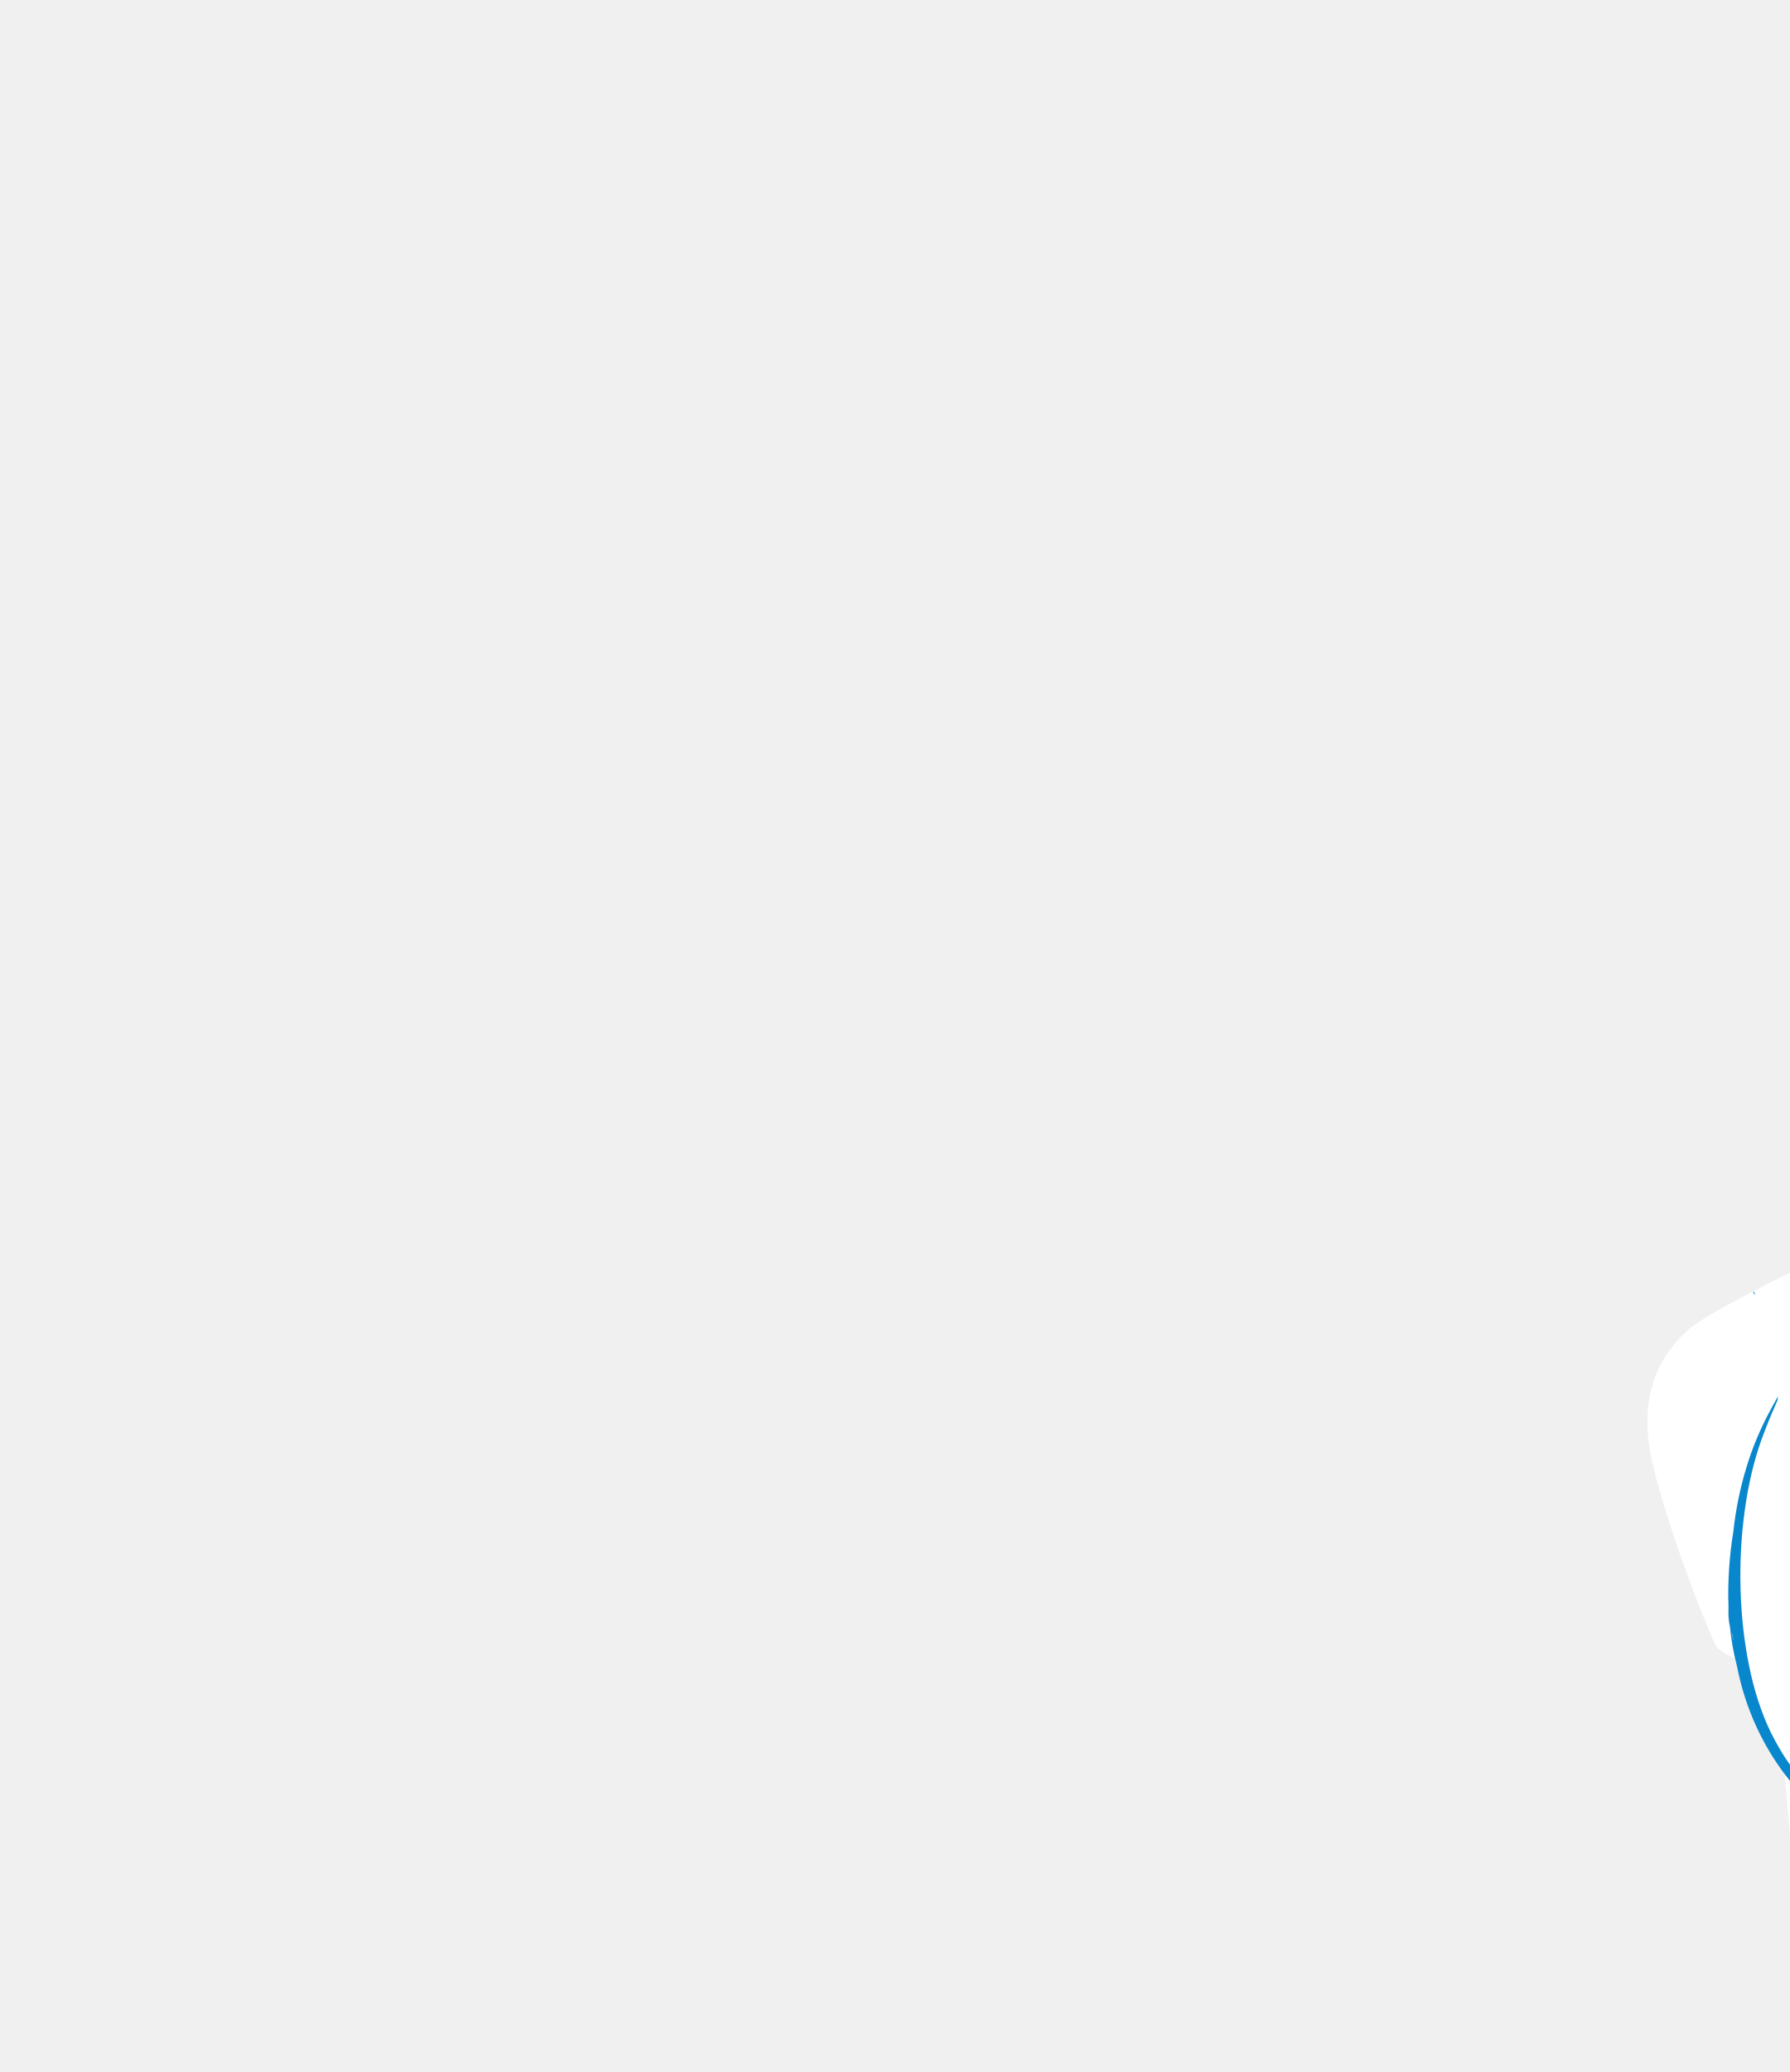
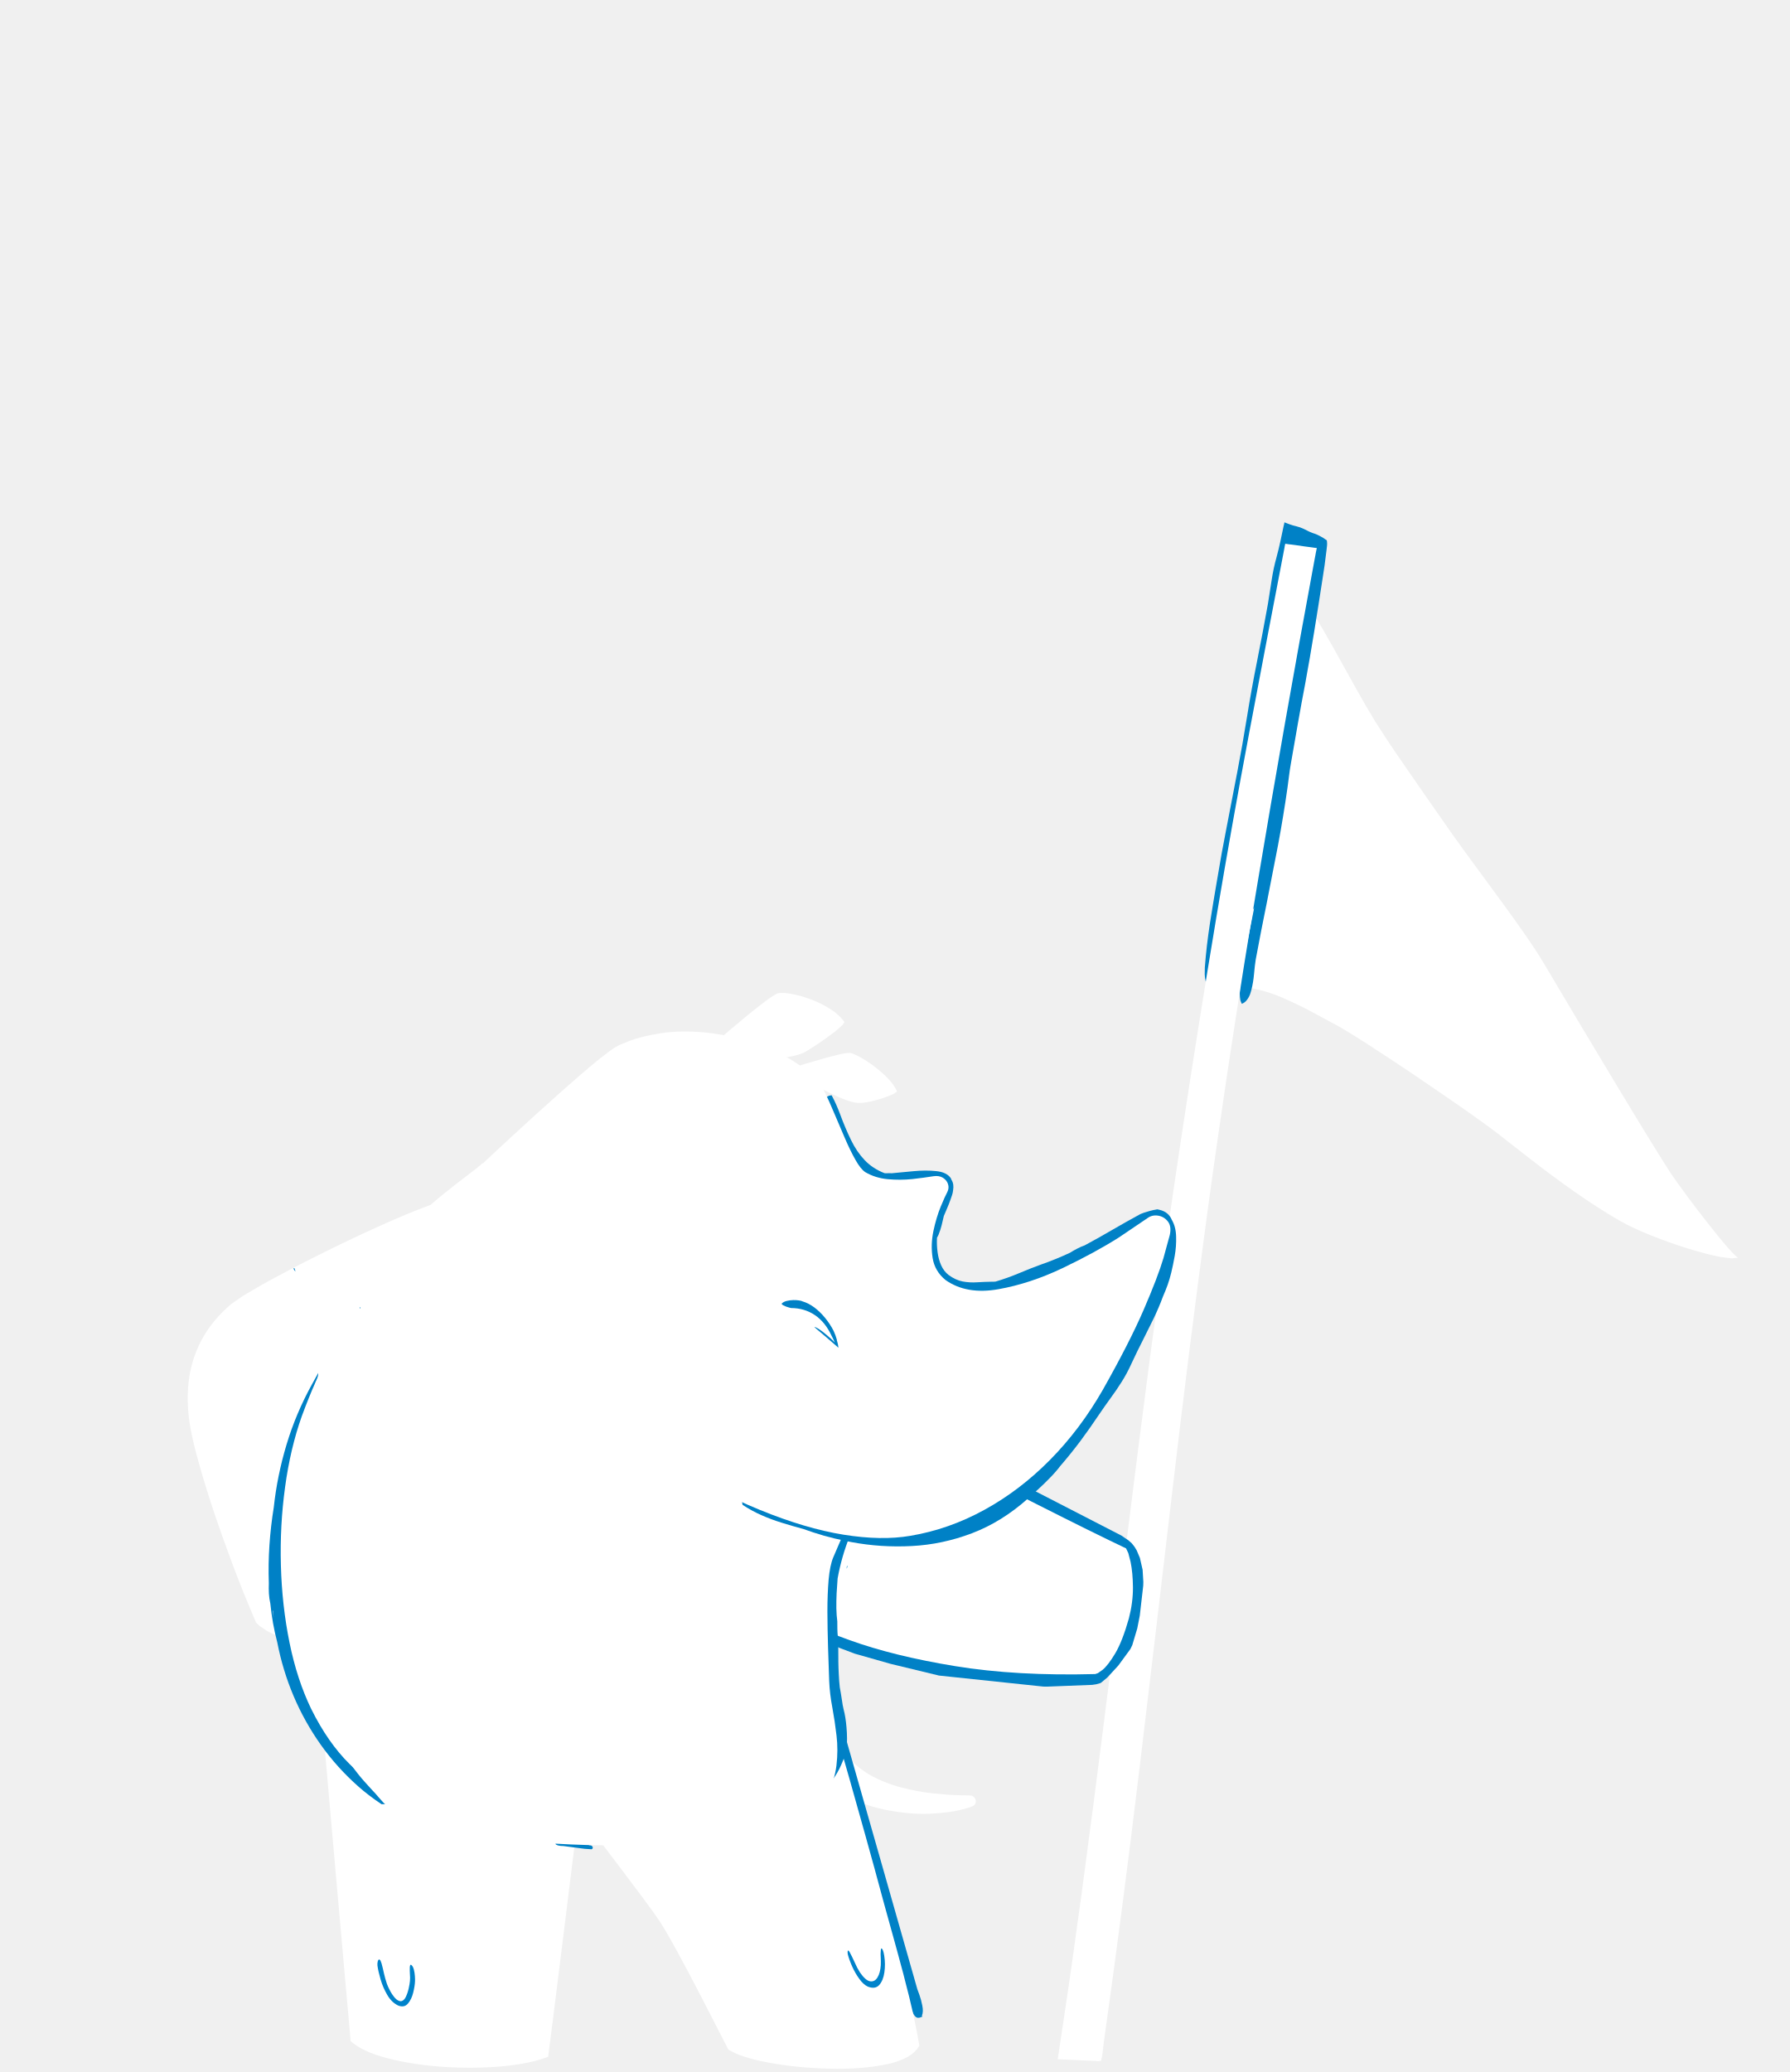
- <svg xmlns="http://www.w3.org/2000/svg" xmlns:xlink="http://www.w3.org/1999/xlink" preserveAspectRatio="none" width="760" height="880" viewBox="0 0 760 880">
+ <svg xmlns="http://www.w3.org/2000/svg" xmlns:xlink="http://www.w3.org/1999/xlink" preserveAspectRatio="none" width="760" height="880" viewBox="620 10 760 880">
  <defs>
    <path fill="#FFF" d="M1325.05 341q-8.9-5.55-17.9-10.55-8.95-5-15.6-7.95-12.35-5.35-24.6-9.7-12.3-4.35-23.15-7.75-10.85-3.4-18.95-5.9-5.95-1.85-18.25-6.25-12.3-4.45-26.55-9.75-14.25-5.35-26-9.95-11.7-4.6-16.5-6.85-5.15-2.4-12.25-5.65-7.05-3.25-14.5-7.2t-13.7-8.4q-6.3-4.45-9.8-9.2l-33.5 132.8q2.45.8 8.55.3 6.1-.5 14.05-1.6 7.9-1.15 15.75-2.25 7.9-1.1 13.85-1.6 6-.4 14.35-.6 8.35-.15 17.9-.2 9.55-.1 19.2-.1 6.55.05 14.75.25 8.15.2 16.65.4 8.5.2 16 .15 7.45-.05 12.5-.55 10.3-1.1 23.6-2.4 13.3-1.3 26.6-2.55 13.3-1.25 23.65-2.1 10.35-.85 14.7-1 4.2-.1 10.45.1 6.3.15 12.95.6 6.65.4 11.8.95 5.2.6 7.15 1.3l-2.75-2.7-5.15-3.95q-6.4-4.6-15.3-10.15z" id="a" />
-     <path fill="#0987CD" d="M1093.15 183.4q-.7-.35-1.45-.6-.75-.2-1.45-.5-.85-.3-1.6-.7-.8-.4-1.6-.75-1.3-.6-2.8-.95-1.45-.3-2.9-.8l-.8-.3q-.7-.25-1.25-.45-.05.4-.15.85l-.15.6q-.65 3.15-1.25 6.35-.65 3.2-1.45 6.35-1.2 4.55-1.85 9.35-.65 4.8-1.35 9.5-1.9 11.6-4.05 23.2-2.15 11.55-3.85 23.2-1.6 10.95-3.55 21.9l-3.9 21.9q-2 10.9-3.65 21.9-1.4 8.8-2.65 17.65-1.25 8.9-1.8 17.8-.05 1.4 0 2.85.05 1.45.45 2.85l.3.75q.3.65.45 1.2.35.55.9 1 .6.45 1.15.35 1.05-.2 1.55-1.05.45-.8.65-1.85t.35-1.95q3.3-15.7 6.1-31.55 2.8-15.8 5.8-31.6 1.75-8.85 4.4-17.45 2.7-8.6 5.7-17.1.15-.35.3-.75l.55-1.55q.2-.65.4-1.2-.1.45-.2.95l-.05.45-.05.2q-.75 4-1.25 8t-1.25 7.95q-1.35 6.85-2.9 13.9-1.55 7.05-2.6 14.1-1.1 7.1-.95 14.1.05 1.75 0 3.15-.1 1.4-.45 3.2-.3 1.4-.6 2.9-.3 1.45-.3 2.95l.1 1.1.25.5.35-.1.45-.75q-.05.45-.15.95l-.05.4-.05.2q-1.2 6.6-2.4 13-1.2 6.45-2 13.1-.3 2.4-.55 4.85-.3 2.45.15 4.85l.05.25.15.4q.2.55.4.95.4-.15.8-.4l.45-.3q1.85-1.7 2.55-4.9.75-3.15 1-6.55.25-3.45.6-5.85 2-11.7 4.2-23.3 2.15-11.65 4.2-23.3 2-11.65 3.5-23.4.3-2.4.55-4.75.25-2.35.65-4.75 1.3-8.15 2.6-16.25t2.75-16.25q1.75-10.4 3.3-20.85 1.55-10.45 3-20.9.45-3.1.85-6.2.4-3.1.7-6.2.05-.75.15-1.55.1-.85 0-1.6l-.05-.45-.05-.2q0-.1-.1-.15l-.5-.3q-.25-.2-.8-.55l-1.1-.6-.9-.45z" id="b" />
+     <path fill="#0081c6" d="M1093.15 183.4q-.7-.35-1.45-.6-.75-.2-1.45-.5-.85-.3-1.6-.7-.8-.4-1.6-.75-1.3-.6-2.8-.95-1.45-.3-2.9-.8l-.8-.3q-.7-.25-1.25-.45-.05.4-.15.85l-.15.6q-.65 3.15-1.25 6.35-.65 3.2-1.45 6.35-1.2 4.55-1.85 9.35-.65 4.8-1.35 9.5-1.9 11.6-4.05 23.2-2.15 11.55-3.85 23.2-1.6 10.95-3.55 21.9l-3.9 21.9q-2 10.9-3.65 21.9-1.4 8.8-2.65 17.65-1.25 8.9-1.8 17.8-.05 1.4 0 2.85.05 1.45.45 2.85l.3.75q.3.65.45 1.2.35.55.9 1 .6.45 1.15.35 1.05-.2 1.55-1.05.45-.8.65-1.85t.35-1.95q3.3-15.7 6.1-31.55 2.8-15.8 5.8-31.6 1.75-8.85 4.4-17.45 2.7-8.6 5.7-17.1.15-.35.3-.75l.55-1.55q.2-.65.4-1.2-.1.45-.2.95l-.05.45-.05.2q-.75 4-1.25 8t-1.25 7.95q-1.35 6.85-2.9 13.9-1.55 7.05-2.6 14.1-1.1 7.1-.95 14.1.05 1.75 0 3.15-.1 1.4-.45 3.2-.3 1.4-.6 2.9-.3 1.45-.3 2.95l.1 1.1.25.5.35-.1.45-.75q-.05.45-.15.95l-.05.4-.05.2q-1.2 6.6-2.4 13-1.2 6.45-2 13.1-.3 2.4-.55 4.85-.3 2.45.15 4.85l.05.25.15.4q.2.55.4.95.4-.15.8-.4l.45-.3q1.85-1.7 2.55-4.9.75-3.15 1-6.55.25-3.45.6-5.85 2-11.7 4.2-23.3 2.15-11.65 4.2-23.3 2-11.65 3.5-23.4.3-2.4.55-4.75.25-2.35.65-4.75 1.3-8.15 2.6-16.25t2.75-16.25q1.75-10.4 3.3-20.85 1.55-10.45 3-20.9.45-3.1.85-6.2.4-3.1.7-6.2.05-.75.15-1.55.1-.85 0-1.6l-.05-.45-.05-.2q0-.1-.1-.15l-.5-.3q-.25-.2-.8-.55l-1.1-.6-.9-.45z" id="b" />
    <path fill="#FFF" d="M1082.3 187.3l-1.05-.1q-.8-.1-1.5-.2-.1.45-.2 1l-.1.7q-6.65 37.35-13.15 74.75-6.5 37.35-12.25 74.9-6.8 44.6-12.9 89.25-6.1 44.65-11.45 89.5-4.25 36.45-8.25 72.9t-8.05 72.85q-4.05 36.45-8.45 72.9-1.55 12.85-3.2 25.75-1.65 12.9-3.4 25.75l-.1.8q-.1.4-.15.8l-.15 1.3q-.15 1-.25 1.9-.05.4-.15.95l-.05.4v.2q-.15.8-.25 1.6l-.2 1.6q-.05.4-.1.85l-.3 2.05q-.1.95-.25 1.8h1l.45.05h.25l6.7.2 6.65.2q.4 0 .85.05.45.05.85 0l.5-.1.2.1q.1.1.05 0l.2-.85q.35-1.35.5-3.25.15-1.9.35-3.4 7.05-55.85 12.95-111.85 5.9-56 11.65-112.05 5.75-56 12.45-111.9 8.15-66.65 18.3-133 10.1-66.3 21.4-132.45.1-.45.15-.85.1-.45.15-.85l.2-1.2q.2-.95.35-1.8-.5-.05-1.05-.1l-.7-.1-3.4-.4q-1.7-.2-3.4-.45-.4-.05-.85-.1-.45-.05-.85-.1z" id="c" />
    <path fill="#FFF" d="M882.55 535.5q-2.2-9.85-7.95-16.4-5.7-6.5-16.4-5.75-13.95 1.45-34.05 5.2-20.15 3.7-40.95 8.4-20.75 4.7-36.7 9l-13.4 3.95-8.15 3.1q-13.7 6.85-22.25 16.85-8.55 10-12.45 22.7-3.9 12.7-3.65 27.8.1 8.05 1.55 21.1 1.4 13 4 29.35 2.65 16.35 6.25 34.45 3.65 18.1 8.25 36.35l1.45 2.1 3.85 3.8q5.1 4.7 15.1 9.15 10 4.4 25 4.9 14.1 0 23.75-3.05 9.65-3.1 15-6.8l4.3-3.3 2.25-2.35q1.45-15.75 4.8-32.75 3.35-16.95 7.65-32.35 4.3-15.4 8.55-26.4 4.3-11 7.6-14.8 3.2-3.45 8.95-7.25 5.75-3.8 13.25-7.8 7.55-4.05 16.05-8.25 8.8-4.55 14.05-12 5.3-7.45 6.85-14.75 1.6-7.35-.7-11.6.55-4.5.45-13.65-.15-9.15-2.3-18.95z" id="d" />
-     <path fill="#0987CD" d="M1137.8 562.05l-.85-2.65-.05-.05-.05-.15-.05-.05-1.5-2.15-1.95-1.85-4.3-2.9-8.95-4.6h-.1l-5.4-1.85-2.75-.6-5.65-.65H1095l-22 2.85-10.85 2.35-34.4 10.4-10.25 4.3-.05.05h-.05l-2.2 1.2-8.25 5.9-7.15 7.1-.95 1.15-.25-.75-.35-.45-1-.25-.95.5-.3.45-.05.65.3 3.1-2.3 3.55-.2.6.05.55.7.85 1 .2.5-.25.4-.5.3-.5 2.4 16.6 2.5 7.5 7.65 41.85 20.2 90 1.85 5.2 1.25 2.45.1.1.05.1 1.55 2.05 1.85 1.9 4.1 3.15 6.85 3.55 7.3 2.35 2.45.55h.05l18.75 2.55 8.15.45 11-.45 2.7-.55.05-.05h.1l11.85-4.8 9.05-4.9 4.2-3.05.15-.2.2-.15 1.35-2.3 1.05-2.5 8.15-27.3v-.05l.65-2.55 9.8-66.15.5-31.75-.55-23.7-1.15-10.55-4.6-17.4-.45-7.5z" id="e" />
+     <path fill="#0081c6" d="M1137.8 562.05l-.85-2.65-.05-.05-.05-.15-.05-.05-1.5-2.15-1.95-1.85-4.3-2.9-8.95-4.6h-.1l-5.4-1.85-2.75-.6-5.65-.65H1095l-22 2.85-10.85 2.35-34.4 10.4-10.25 4.3-.05.05h-.05l-2.2 1.2-8.25 5.9-7.15 7.1-.95 1.15-.25-.75-.35-.45-1-.25-.95.5-.3.45-.05.65.3 3.1-2.3 3.55-.2.6.05.55.7.85 1 .2.5-.25.4-.5.3-.5 2.4 16.6 2.5 7.5 7.65 41.85 20.2 90 1.85 5.2 1.25 2.45.1.1.05.1 1.55 2.05 1.85 1.9 4.1 3.15 6.85 3.55 7.3 2.35 2.45.55h.05l18.75 2.55 8.15.45 11-.45 2.7-.55.05-.05h.1l11.85-4.8 9.05-4.9 4.2-3.05.15-.2.2-.15 1.35-2.3 1.05-2.5 8.15-27.3v-.05l.65-2.55 9.8-66.15.5-31.75-.55-23.7-1.15-10.55-4.6-17.4-.45-7.5z" id="e" />
    <path fill="#FFF" d="M1101.4 492q-12.1-13.65-27.4-26.3-15.3-12.7-30.5-20.35-15.15-7.7-26.75-6.45-14.25 2.2-21.4 8.35-7.2 6.15-9.6 14.3-2.4 8.15-2.2 16.45.15 8.25.6 14.7.3 6.25 3.05 21.4 2.75 15.2 7.15 36.45 4.4 21.25 9.7 45.7 5.3 24.4 10.7 49.05 4.75 21.55 8.95 41.15 4.25 19.6 7.55 35.5 3.3 15.95 5.3 26.5l2.55 2.15 4.95 2.75q6.15 3.05 15.3 5.5 9.2 2.4 19.65 2.35 14.9-.4 23.45-2.9 8.5-2.55 12.15-5.25l2.75-2.35 1-1.5q13.75-48.15 17.35-87.6 3.6-39.4.85-69.25-2.75-29.8-8.1-49.05-5.35-19.25-9.5-27-5.45-10.65-17.55-24.3z" id="f" />
    <path fill="#FFF" d="M656.95 766.95l-8.05-.8q-1.6 0-2.6 1.1-1.05 1.1-1.1 2.55-.05 1.5 1.3 2.7l2.6 1.4 5.45 2.2q6.9 2.6 18.4 4.6 11.45 2 26.2 1.2 14.7-.75 31.5-6.45 11.65-4.35 21.95-12.65 10.35-8.3 18.3-17.35 8-9.05 12.6-15.55l4.8-7.25-1.05-1.4-2.9-2.8q-3.8-3.5-8.4-7.55-4.65-4-7.35-6.3-2.1 3.35-7.35 10.9Q756 723 748.5 732q-7.45 9.05-16.15 16.9-8.75 7.85-17.75 11.9-9.9 4.1-20.75 5.6-10.85 1.45-20.6 1.35-9.7-.15-16.3-.8z" id="g" />
    <path fill="#FFF" d="M985.85 192.35l2.2-3.4.8-2.05q-4.05-2.1-9.95-3-5.95-.85-12.2-.85-6.25.05-11.25.7-5.05.65-7.3 1.6-1.85 1.05-5.6 4.95-3.75 3.9-7.8 8.65-4.1 4.75-7 8.2l-3.05 3.65 2 1.35q1.85 1.2 3.85 2.4l1.6.9.85.3q11.4-1.85 18.85-3.15 7.4-1.3 12.05-2.6 4.65-1.25 7.75-3 3.35-2.05 7.35-6.3 3.95-4.3 6.85-8.35z" id="h" />
    <path fill="#FFF" d="M752.8 734.5l.2 26.95q.15 24.95.4 57.5.25 32.6.45 57.45l.2 26.6q6.15 5.05 19.85 7.2 13.65 2.1 30.5 1.65 16.9-.5 32.75-3.3 15.9-2.8 26.45-7.55l4.5-20.7q4.15-19.3 9.55-44.65 5.4-25.3 9.5-44.6l4.35-20.5q-7.45-13.9-26.4-22.45-18.9-8.55-41.85-12.5-22.9-3.95-42.4-4-19.45-.1-28.05 2.9z" id="i" />
    <path fill="#0083CB" d="M943.65 840.8q-1.05-2.05-1.45-3.45-.75-2.75-1.15-5.5-.35-2.8-.9-5.5l-.5-1.5-.55-.4q-.6.1-1.05 1.35-.4 1.2-.4 2.45.15 3.15 1.1 7.5.95 4.35 3.1 7.95 2.1 3.6 5.8 4.45 3.45.45 5.8-2.6 2.35-3 3.65-7.05 1.3-4.05 1.65-6.75.15-1 .2-2.9.05-1.9-.25-3.6-.3-1.75-1.25-2.3l-.2-.05q-.15 0-.2.05-.35.35-.45.85l-.15.7q-.25 1.9-.3 3.9 0 2-.35 3.95-.3 1.7-1.15 4.5-.85 2.8-2.15 5.3-1.3 2.45-3 3.1-1.75.45-3.3-.95-1.5-1.45-2.55-3.5z" id="j" />
-     <path fill="#0987CD" d="M951.25 738.5q-.15-3.15-.55-4.95-.4-1.8-1.65-2.05-1.3-.25-3.95 1.25-.75 1.5-.85 3.3-.15 1.85 0 3.35-1.35 1.4-2.55 3.25-1.2 1.85-2.05 3.45l-1.1 2.15q-5.1 12.35-6.25 30-1.2 17.7.85 36.75t6.6 35.5q4.5 16.5 10.8 26.55.35.55.95 1.5t1.4 2q.2 1.65 1.15 2.65.9 1 3.2.35l.15-.15q.2.05.35 0 .2 0 .4-.05v-.3-.35q1.55-2.05 1.65-5.25.15-3.15-.25-5.75l-.45-2.8q-1.9-32.6-3.9-65.2t-3.95-65.2z" id="k" />
+     <path fill="#0081c6" d="M951.25 738.5q-.15-3.15-.55-4.95-.4-1.8-1.65-2.05-1.3-.25-3.95 1.25-.75 1.5-.85 3.3-.15 1.85 0 3.35-1.35 1.4-2.55 3.25-1.2 1.85-2.05 3.45l-1.1 2.15q-5.1 12.35-6.25 30-1.2 17.7.85 36.75t6.6 35.5q4.5 16.5 10.8 26.55.35.55.95 1.5t1.4 2q.2 1.65 1.15 2.65.9 1 3.2.35l.15-.15q.2.05.35 0 .2 0 .4-.05v-.3-.35q1.55-2.05 1.65-5.25.15-3.15-.25-5.75l-.45-2.8q-1.9-32.6-3.9-65.2t-3.95-65.2z" id="k" />
    <path fill="#FFF" d="M775.35 771.35l4.9 7.95q4.65 7.55 11.05 18.1 6.4 10.6 11.95 19.9 5.5 9.35 7.4 13.2 2.8 5.9 6.7 16.8 3.95 10.85 7.75 22.5 3.85 11.6 6.45 19.7l2.75 8.5q6.05 4.2 22.45 7.3 16.4 3.1 36.25 3.95 19.85.9 36.4-1.55 16.5-2.5 22.85-9.4.9-12.35.75-25.05-.2-12.65-.85-25.25-.7-12.6-1.25-24.65-.75-18.4-1.65-35-.85-16.65-1.65-29.7-.8-13.05-1.3-20.65l-.4-7.85q-19.4-5.4-41.8-2.7-22.45 2.65-45.55 10.2-23.1 7.55-44.5 16.75-21.4 9.25-38.7 16.95z" id="l" />
    <path fill="#0083CB" d="M943.35 838.65q-1.2-2.6-1.95-5.7-.8-3.05-1.8-5.85l-.4-.7-.3-.15q-.3.15-.45.85-.15.7-.15 1.4.2 3.1 1.2 6.95 1 3.8 2.75 6.95 1.7 3.15 4.05 4.3 4 1.55 6.85-1.1 2.85-2.65 4.45-7.45 1.6-4.75 1.75-9.5v-1.7q-.05-1-.25-1.8-.25-.75-.7-.7-.15.3-.3.65l-.15.5q-.6 2-.85 4.2-.3 2.15-.8 4.3-1.15 4.45-3.3 7.15t-4.75 2.35q-2.55-.35-4.9-4.95z" id="m" />
    <path fill="#FFF" d="M767.75 370.25q-6.5 10.05-12.3 20.9-5.4 10.3-10.9 21.95-5.5 11.65-9.95 21.85-4.45 10.15-6.7 16l43.35 4.1q41.25 3.35 95.3 7.25 54.1 3.9 94.95 6.2l30.95 1.4 8.1.05 3.2-.45q-1.65-3.05-7.75-9.25t-13.95-13.3q-7.85-7.1-14.8-12.75-6.95-5.7-10.25-7.65l-29.95-15.4q-25.65-13-57.9-29.25-32.25-16.3-56.35-28.4l-25.35-12.75q-2.35 3.95-7.75 11.7-5.4 7.75-11.95 17.8z" id="n" />
-     <path fill="#0987CD" d="M948.5 775.95l-.85-1.6q-.65-1.15-1.55-2.5-.95-1.4-1.9-2.4-.65-.1-.8.45-.2.5-.3 1-.6 2.8-.2 4.5.4 1.75 1.45 3.25 1.05 1.5 2.45 3.6l.65 1.65q.45 1.25 1.1 2.8.65 1.5 1.45 2.65l.2-.1.2-.15q.15-.3.15-.65 0-.35.05-.5.45-1.1.1-3.45-.35-2.4-1-4.85-.7-2.45-1.2-3.7M857.6 787q.25.25.4.3l4.75.5q4.15.25 8.55.45l5.85.3q.45.05 1.55.2 1.05.1 2.15.05 1.15-.1 1.85-.6-.2-.2-.45-.4l-.35-.25q-.4-.3-1.1-.55-.65-.25-1.6-.45.1 0 .25-.05.1-.05.2-.15 0-.15-.2-.3t-.3-.2q-.95-.7-3.2-.9-2.2-.2-4.45-.2h-3.55l-1.7-.15q-1.35-.1-2.5-.3-.25 0-.45.1-.25.1-.35.25-.45 0-.9-.05-.45 0-.8-.05-.25 0-.6.2t-.45.4l.05.1-.8-.05q-.35-.05-.7-.05-.55.1-1.05.45-.45.3-.35.9 0 .3.25.5m87.65-132.85q-7.2 17.5-12.4 35.65-5.15 18.15-8.3 38.65-.85 5.35-1.55 10.45-.7 5.05-1.15 9.95.4-.15.8-.25.35-.15.65-.2.3.05.65.1.4.1.5.2 1.6 1.7 3.1 6.2 1.45 4.45 2.75 9.5 1.25 5.05 2.1 8.5.65-.1 1.55-.05.85.05 1.9.25 0-2.45.9-5.25.9-2.85 2.95-4.5 2.1-1.7 5.75-.7 1.5.75 3 2t2.65 2.45q1.15 1.2 1.5 1.75 1.35 1.9 3.1 5.05 1.7 3.2 2.95 6.4 1.3 3.2 1.25 5.2 1.2-.3 2.55-.6 1.4-.3 2.9-.6l1.2-.3q1-.25 2.2-.6 1.15-.35 2.1-.75.75-.45 1.7-.65.95-.15 1.95 0 1.55-1 3.85-1.7 2.35-.7 4.6-1.1 2.2-.4 3.5-.55l2.9-.5q1.4-.25 2.85-.5 1-.6 2.05-1.05 1-.5 1.95-.85.6-.7 1.3-1.4.65-.7 1.4-1.35.5-.45 1.3-1.1.75-.7 1.7-1 .95-.3 1.95.25.1.25.15.5l.1.5q4.3-4.75 8.5-9.5t9.4-8.5q.35-.35.75-.65.4-.3.75.2.1 1.05-.5 2.15-.55 1.05-1.2 1.85l-.9 1.15q-1.5 2.1-3 4-1.55 1.95-3.15 3.75 4.35-4.45 8.3-9.1 3.95-4.6 8.2-9.5l1-1.05q.75-.7 1.8-1.5 1-.75 2-1.15.9 1.85-.55 4.65-1.45 2.8-3.35 5.1l-2.35 2.8q1.125-1.256 2.4-2.4l.4-.3q.35-.2.75-.3.6 1.6-.8 3.7-1.35 2.15-3.05 3.8l-2.05 2-.3.3-.3.3q-.5.55-1.05 1.1-.6.5-1.15 1.05-1 .9-2.1 1.8-1.05.9-2.2 1.8-1.4 1.1-2.85 2.2-1.45 1.05-2.95 2.1-.9.6-1.75 1.2-.9.6-1.75 1.2-1.05.7-2.05 1.4-1 .65-2.05 1.35-1.25.95-2.55 1.85-1.3.95-2.65 1.85-.55.35-1.1.75-.55.35-1.15.7.6.05 1.2.15.6.05 1.2.2 4.7-1.75 9-3.7 4.25-1.9 7.6-3.7 16.05-8.55 28.8-19.9 12.75-11.35 22.15-24.9 9.35-13.5 15.2-28.75 2.4-5.05 4.4-10.5 1.95-5.4 3.45-11.05 1.1-2.55 1.75-5.5.6-2.9.9-5.95 2-10.7 2.7-21.75.7-11.05.2-22.1.3-18.6-3.4-37.3-3.65-18.75-12.1-37.4l-1.6-3.5-1.6-3.55q-.3 1.85.4 4.1.75 2.2 1.05 4.3.35 2.1-1.2 3.5-2.8 2.2-4.15.5-1.35-1.65-2-4.75-.65-3.05-1.3-5.15-3.25.6-5.4-3.2-2.15-3.85-3.45-9-1.35-5.2-2.15-8.7l-.5-1.9q-.35-1.45-.8-3.25-.45-1.85-.85-3.3-.6-.65-1.55-.4l-.8.2-.45.05q-2.15-1.3-2.25-4.05-.1-2.75 1.2-6.4-20.2 13.7-37.85 32.2-17.65 18.5-31.75 38.8-14.1 20.35-23.7 39.6-9.35 18.45-16.6 35.9m143.9 35.65q.25-.9.45-1.75.2-.9.45-1.75l.15-.25.2-.2-.6 2q-.3.95-.65 1.95m-389.6-158.1q-.3-.5-.6-.9-.15-.2-.35-.3-.2-.1-.45-.1-.3-.4-.65-.75-.3-.35-.6-.65-1.25-.5-.95.2.3.75 1.2 2.05v.5q.05.3.1.7l-.75-1.65q-.5-.95-1.2-2.05-.7-1.15-1.55-1.95-.85-.45-1-.1-.1.35.15 1.15.25.8.55 1.65 4.05 12.5 9 25 4.9 12.5 8.75 25.15 3.85 12.7 4.7 25.7-.2 4.2-.55 8.65-.4 4.45-1.05 8.6-.7 4.1-1.7 7.35-.25 2.15-.65 4.3-.35 2.15-.95 4.35-.2 1.25-.45 2.5-.25 1.2-.55 2.4l-.1.5q-.05.3-.05.55l-.1.7q-.05.35-.1.65-.55 3.6-1.05 7.05-.55 3.45-1.3 7.05-.35 1.9-.8 3.75-.45 1.85-.95 3.65-1.25 3.3-2.35 6.7-1.05 3.4-1.95 5.35-2 4.15-3.45 10.1-1.5 5.9-1.9 12.5.25 1.5.6 3 .3 1.5.7 3l.05.15q0 .1.05.2 0 .1.05.25.35 1.3.85 2.65.45 1.35 1 2.75l.5 1.1q.25.55.5 1.15.3.55.55 1.1.3.55.6 1.15l.5.9q.25.4.5.85l.3.45q.15.25.25.5.65 1 2.2 3.2 1.6 2.2 2.9 4.35l1.05 1.85.35 1.2q0 .15-.1.45-.1.3-.45.45l-.45-.05q.1.15.25.3.1.15.25.3.85.5 2.5 1.55t3.6 2.4q1.65-1.55 2.7-3.3 1.1-1.8 1.6-2.55 8.15-9.15 12.85-15.3 4.75-6.1 7.05-12.2 2.35-6.05 3.25-15.2 4-17.4 4.2-35.8.2-18.45-3.8-36.9-4.05-18.45-12.8-35.9-1.85-3.6-3.85-6.85-2.05-3.3-4.15-6.3-.9-3.45-2.15-6.5t-3.05-5.35q-1.2-1.45-2.25-3.25-1.1-1.85-2.1-3.7l-.85-1.6q-.65-1.25-1.5-2.8-.85-1.55-1.65-2.75-.5-.4-1.05-.4-.55-.05-.95.4-.1.1-.15.3-.05.15 0 .4-1.05-1.6-2.1-3.15-1.05-1.6-2.1-3.1l-.7-1-1.4-1.75-.5-1m19.75 38.6l-.1-.35.1.15v.2m337.3-66.9q.05.2.15.4.1-.15.15-.35.1-.15.2-.35-.15-.05-.35-.1-.15 0-.3.05.05.2.15.35m46.7-14.7l-.5.9q.55-.3.95-.7.45-.4.65-.9l-.3-.1-.3-.1-.5.9M710.5 598.25l.2.6v-.95-.95q-.15.15-.25.3t-.1.4q.05.3.15.6z" id="o" />
+     <path fill="#0081c6" d="M948.5 775.95l-.85-1.6q-.65-1.15-1.55-2.5-.95-1.4-1.9-2.4-.65-.1-.8.45-.2.5-.3 1-.6 2.8-.2 4.5.4 1.75 1.45 3.25 1.05 1.5 2.45 3.6l.65 1.65q.45 1.25 1.1 2.8.65 1.5 1.45 2.65l.2-.1.2-.15q.15-.3.15-.65 0-.35.05-.5.45-1.1.1-3.45-.35-2.4-1-4.85-.7-2.45-1.2-3.7M857.6 787q.25.25.4.3l4.75.5q4.15.25 8.55.45l5.85.3q.45.05 1.55.2 1.05.1 2.15.05 1.15-.1 1.85-.6-.2-.2-.45-.4l-.35-.25q-.4-.3-1.1-.55-.65-.25-1.6-.45.1 0 .25-.05.1-.05.2-.15 0-.15-.2-.3t-.3-.2q-.95-.7-3.2-.9-2.2-.2-4.45-.2h-3.55l-1.7-.15q-1.35-.1-2.5-.3-.25 0-.45.1-.25.1-.35.25-.45 0-.9-.05-.45 0-.8-.05-.25 0-.6.2t-.45.4l.05.1-.8-.05q-.35-.05-.7-.05-.55.1-1.05.45-.45.3-.35.9 0 .3.25.5m87.65-132.85q-7.2 17.5-12.4 35.65-5.15 18.15-8.3 38.65-.85 5.35-1.55 10.45-.7 5.05-1.15 9.95.4-.15.8-.25.35-.15.65-.2.3.05.65.1.4.1.5.2 1.6 1.7 3.1 6.2 1.45 4.45 2.75 9.5 1.25 5.05 2.1 8.5.65-.1 1.55-.05.85.05 1.9.25 0-2.45.9-5.25.9-2.85 2.95-4.5 2.1-1.7 5.75-.7 1.5.75 3 2t2.65 2.45q1.15 1.2 1.5 1.75 1.35 1.9 3.1 5.05 1.7 3.2 2.95 6.4 1.3 3.2 1.25 5.2 1.2-.3 2.55-.6 1.4-.3 2.9-.6l1.2-.3q1-.25 2.2-.6 1.15-.35 2.1-.75.75-.45 1.7-.65.95-.15 1.95 0 1.55-1 3.85-1.7 2.35-.7 4.6-1.1 2.2-.4 3.5-.55l2.9-.5q1.4-.25 2.85-.5 1-.6 2.05-1.05 1-.5 1.95-.85.6-.7 1.3-1.4.65-.7 1.4-1.35.5-.45 1.3-1.1.75-.7 1.7-1 .95-.3 1.95.25.1.25.15.5l.1.5q4.3-4.75 8.5-9.5t9.4-8.5q.35-.35.75-.65.4-.3.75.2.1 1.05-.5 2.15-.55 1.05-1.2 1.85l-.9 1.15q-1.5 2.1-3 4-1.55 1.95-3.15 3.75 4.35-4.45 8.3-9.1 3.95-4.6 8.2-9.5l1-1.05q.75-.7 1.8-1.5 1-.75 2-1.15.9 1.85-.55 4.65-1.45 2.8-3.35 5.1l-2.35 2.8q1.125-1.256 2.4-2.4l.4-.3q.35-.2.75-.3.6 1.6-.8 3.7-1.35 2.15-3.05 3.8l-2.05 2-.3.3-.3.3q-.5.55-1.05 1.1-.6.5-1.15 1.05-1 .9-2.1 1.8-1.05.9-2.2 1.8-1.4 1.1-2.85 2.2-1.45 1.05-2.95 2.1-.9.6-1.75 1.2-.9.6-1.75 1.2-1.05.7-2.05 1.4-1 .65-2.05 1.35-1.25.95-2.55 1.85-1.3.95-2.65 1.85-.55.35-1.1.75-.55.35-1.15.7.6.05 1.2.15.6.05 1.2.2 4.7-1.75 9-3.7 4.25-1.9 7.6-3.7 16.05-8.55 28.8-19.9 12.75-11.35 22.15-24.9 9.35-13.5 15.2-28.75 2.4-5.05 4.4-10.5 1.95-5.4 3.45-11.05 1.1-2.55 1.75-5.5.6-2.9.9-5.95 2-10.7 2.7-21.75.7-11.05.2-22.1.3-18.6-3.4-37.3-3.65-18.75-12.1-37.4l-1.6-3.5-1.6-3.55q-.3 1.85.4 4.1.75 2.2 1.05 4.3.35 2.1-1.2 3.5-2.8 2.2-4.15.5-1.35-1.65-2-4.75-.65-3.05-1.3-5.15-3.25.6-5.4-3.2-2.15-3.85-3.45-9-1.35-5.2-2.15-8.7l-.5-1.9q-.35-1.45-.8-3.25-.45-1.85-.85-3.3-.6-.65-1.55-.4l-.8.2-.45.05q-2.15-1.3-2.25-4.05-.1-2.75 1.2-6.4-20.2 13.7-37.85 32.2-17.65 18.5-31.75 38.8-14.1 20.35-23.7 39.6-9.35 18.45-16.6 35.9m143.9 35.65q.25-.9.45-1.75.2-.9.45-1.75l.15-.25.2-.2-.6 2q-.3.95-.65 1.95m-389.6-158.1q-.3-.5-.6-.9-.15-.2-.35-.3-.2-.1-.45-.1-.3-.4-.65-.75-.3-.35-.6-.65-1.25-.5-.95.2.3.75 1.2 2.05v.5q.05.3.1.7l-.75-1.65q-.5-.95-1.2-2.05-.7-1.15-1.55-1.95-.85-.45-1-.1-.1.35.15 1.15.25.8.55 1.65 4.05 12.5 9 25 4.9 12.5 8.75 25.15 3.85 12.7 4.7 25.7-.2 4.2-.55 8.65-.4 4.45-1.05 8.6-.7 4.1-1.7 7.35-.25 2.15-.65 4.3-.35 2.15-.95 4.35-.2 1.25-.45 2.5-.25 1.2-.55 2.4l-.1.5q-.05.3-.05.55l-.1.7q-.05.35-.1.65-.55 3.6-1.05 7.05-.55 3.45-1.3 7.05-.35 1.9-.8 3.75-.45 1.85-.95 3.65-1.25 3.3-2.35 6.7-1.05 3.4-1.95 5.35-2 4.15-3.45 10.1-1.5 5.9-1.9 12.5.25 1.5.6 3 .3 1.5.7 3l.05.15q0 .1.05.2 0 .1.05.25.35 1.3.85 2.65.45 1.35 1 2.75l.5 1.1q.25.55.5 1.15.3.55.55 1.1.3.55.6 1.15l.5.9q.25.4.5.85l.3.45q.15.25.25.5.65 1 2.2 3.2 1.6 2.2 2.9 4.35l1.05 1.85.35 1.2q0 .15-.1.45-.1.3-.45.45l-.45-.05q.1.15.25.3.1.15.25.3.85.5 2.5 1.55t3.6 2.4q1.65-1.55 2.7-3.3 1.1-1.8 1.6-2.55 8.15-9.15 12.85-15.3 4.75-6.1 7.05-12.2 2.35-6.05 3.25-15.2 4-17.4 4.2-35.8.2-18.45-3.8-36.9-4.05-18.45-12.8-35.9-1.85-3.6-3.85-6.85-2.05-3.3-4.15-6.3-.9-3.45-2.15-6.5t-3.05-5.35q-1.2-1.45-2.25-3.25-1.1-1.85-2.1-3.7l-.85-1.6q-.65-1.25-1.5-2.8-.85-1.55-1.65-2.75-.5-.4-1.05-.4-.55-.05-.95.4-.1.1-.15.3-.05.15 0 .4-1.05-1.6-2.1-3.15-1.05-1.6-2.1-3.1l-.7-1-1.4-1.75-.5-1m19.75 38.6l-.1-.35.1.15v.2m337.3-66.9q.05.2.15.4.1-.15.15-.35.1-.15.2-.35-.15-.05-.35-.1-.15 0-.3.05.05.2.15.35m46.7-14.7l-.5.9q.55-.3.95-.7.45-.4.65-.9l-.3-.1-.3-.1-.5.9M710.5 598.25l.2.6v-.95-.95q-.15.15-.25.3t-.1.4q.05.3.15.6z" id="o" />
    <path fill="#FFF" d="M753.55 440.15l-10.25 3q-9.65 3.1-21.85 10.05-12.2 6.95-20.3 18.55-8.1 11.6-5.5 28.6 1.9 10.45 4.5 22.75 2.65 12.3 7.4 29.3t13 41.45q1.55 4.9 1.25 13.2-.35 8.35-1.8 18.45-1.5 10.1-3.35 20.35-1.9 10.25-3.5 19.05-1.4 7.3-4.25 14.8-2.8 7.5-5.1 15.6-2.35 8.1-2.4 17.1 0 9 4.15 19.3 7.15 14.35 39.7 26.4 32.55 12.05 75.25 20.35 42.75 8.3 80.55 11.4 37.8 3.1 55.5-.45 18.6-3.85 36.25-9.15 17.65-5.3 33.8-15.1 16.1-9.8 30-27.2 11.85-15.2 19.9-35.55 8.05-20.35 12.05-43.15 4-22.75 3.6-45.3-.35-22.6-5.35-42.25-6.15-23.1-13.65-38.95-7.5-15.9-14.65-25.6-7.1-9.7-12.1-14.35l-6.05-5.3-45.85-8.25q-42.75-7.15-98.5-16.15-55.75-9.05-98-15.8l-44.45-7.15z" id="p" />
-     <path fill="#0987CD" d="M1162.4 196.4q-2.35-.6-5.15.05-.25.05-.85.2-.65.1-1 .55-1.35 1-2.9 2.45-1.55 1.5-2.75 2.75l-1.45 1.7q-5.55 8.65-10.45 16.8-4.9 8.2-10.05 16.1-1.65 1.8-3 3.85-1.4 2.05-2.6 4.25-2.7 3.7-5.7 7.35-3 3.7-6.4 7.4-4.5 5.05-9.15 10.9-4.7 5.85-9.9 11l-.7.45-.7.4-.25.1q-4.2 2.25-8 4.55-3.75 2.3-7.9 3.5-4.15 1.2-9.5.2-3.55-.8-6.7-3.4-3.1-2.6-5.7-6.35-2.6-3.75-4.55-8v-1.3q-.05-.6-.05-.8-.35-3.15-1.1-6.1-.75-2.95-1.55-5.85-.3-2.95-.55-5.6-.25-2.7-.6-4.85-.3-1.75-.55-3.4-.25-1.6-.9-3.2-.55-1.7-1.5-3.1-1-1.45-2.55-2.4l-.45-.45q-.2-.15-.35-.25-3.9-2.15-9.7.1-5.8 2.2-11.95 6.2-6.1 4-11 7.15-1.05.5-1.9.95l-1.15.65q-.25.1-.45.2l-.4.2q-7.75.65-14.45-1.9-6.65-2.5-13.1-7.55-6.45-5-13.55-11.7-2.25-2.1-4.7-4.15-2.45-2.05-5.1-3.95l-.3.2-.3.2q-.4.25-.7.6-.3.3-.55.75-.05.1-.1.25l-.1.3-.7-.25-.25.1q-.05.35.25 1l.5 1 .05.2q-1.1 4.35-2.75 5.65-1.7 1.3-3.95.65-2.3-.7-5.15-2.3l-.35 1.3q-.35 1.15-.9 1.95-2.9 3.45-4.9 2.85-2.05-.6-4.2-2.1-2.1-1.5-5.3-.75-3.55 1.1-5.75 1.4-2.15.25-4.4-.15-2.25-.4-6.1-1.3-5.75-1.25-9.5-1.3-3.8-.05-7.5.35-3.65.45-9.05.65-5.4.15-9.15 1.35-3.75 1.15-6.95 3.6-3.25 2.45-6.95 6.5-6.85 7.1-14.45 14.55-7.6 7.45-14.35 15.6-6.75 8.15-11.1 17.3-.55 1.15-1.65 3.65-1.05 2.5-2.5 5.85-1.45 3.3-3.15 7.05-.3.75-.65 1.5-.35.7-.65 1.45-.45.9-.85 1.75-.4.9-.8 1.75-.6 1.25-1.2 2.45l-1.15 2.4q.15 1.6.45 3 .25 1.4.65 2.5 1.8 4.65 7.1 10.45 5.3 5.85 11.3 11.45 6 5.65 9.9 9.6 7.5 8.25 12.7 14.05 5.15 5.85 11.55 10 6.35 4.2 17.55 7.45 12.25 3.6 24 6.35 11.8 2.75 23.75 4.4 11.9 1.65 24.6 1.85 6.45 0 13.1.3 6.6.2 13.1 1.4 6.45 1.15 12.5 3.95 6 2.75 11.25 4.4 5.25 1.65 10.4 3.85 5.2 2.25 10.9 6.55 2 1.55 5.5 3.95 3.45 2.45 7.8 5.2 4.3 2.8 8.85 5.35-5.25 5-10.2 10.65-4.95 5.7-8.1 11.3-3.15 5.6-3 10.25.05.6.15 1.2.1.6.3 1.15.35.8.75 1.55t.85 1.45q.2.3.45.6l.5.5-.3-.05q.3.5.7 1 .35.5.75.95 6.85.9 13.25.6 6.35-.25 12.75-1.3 6.4-1 13.25-2.4 6.3-.7 12.7-1.85 6.45-1.2 12.9-2.95.95-.2 1.9-.5 1-.25 2-.55 17.25-4.95 33.15-14.3 15.9-9.3 28.4-23.8 12.5-14.5 19.65-34.95 1.15-3.3 2.65-7.8 1.55-4.55 2.9-9.55 1.4-5 2.1-9.75 2.05-9.8 3.4-19.6 1.3-9.8 2.1-19.15.65-7.1 1.4-13.1.8-6 1.15-12.15.4-6.1-.15-13.55-.55-8.3-.75-15.85-.25-7.55-.6-14.9-.35-7.35-1.45-15-.35-4.05-.95-8.05-.65-3.95-1.65-7.8-1.15-4.45-3.05-10.35-1.9-5.85-4.9-11.2-2.95-5.4-7.25-8.25-1.85-1.65-4.2-2.25m-140.65 44.55l.1-.05v.05h-.1m-37 11.1l-.4-.15-.15-.1q.11.07.2.1.2.05.35.15z" id="q" />
+     <path fill="#0081c6" d="M1162.4 196.4q-2.35-.6-5.15.05-.25.05-.85.2-.65.1-1 .55-1.35 1-2.9 2.45-1.55 1.5-2.75 2.75l-1.45 1.7q-5.55 8.65-10.45 16.8-4.9 8.2-10.05 16.1-1.65 1.8-3 3.85-1.4 2.05-2.6 4.25-2.7 3.7-5.7 7.35-3 3.7-6.4 7.4-4.5 5.05-9.15 10.9-4.7 5.85-9.9 11l-.7.45-.7.4-.25.1q-4.2 2.25-8 4.55-3.75 2.3-7.9 3.5-4.15 1.2-9.5.2-3.55-.8-6.7-3.4-3.1-2.6-5.7-6.35-2.6-3.75-4.55-8v-1.3q-.05-.6-.05-.8-.35-3.15-1.1-6.1-.75-2.95-1.55-5.85-.3-2.95-.55-5.6-.25-2.7-.6-4.85-.3-1.75-.55-3.4-.25-1.6-.9-3.2-.55-1.7-1.5-3.1-1-1.45-2.55-2.4l-.45-.45q-.2-.15-.35-.25-3.9-2.15-9.7.1-5.8 2.2-11.95 6.2-6.1 4-11 7.15-1.05.5-1.9.95l-1.15.65q-.25.1-.45.2l-.4.2q-7.75.65-14.45-1.9-6.65-2.5-13.1-7.55-6.45-5-13.55-11.7-2.25-2.1-4.7-4.15-2.45-2.05-5.1-3.95l-.3.2-.3.2q-.4.25-.7.6-.3.3-.55.75-.05.1-.1.25l-.1.3-.7-.25-.25.1q-.05.35.25 1l.5 1 .05.2q-1.1 4.35-2.75 5.65-1.7 1.3-3.95.65-2.3-.7-5.15-2.3l-.35 1.3q-.35 1.15-.9 1.95-2.9 3.45-4.9 2.85-2.05-.6-4.2-2.1-2.1-1.5-5.3-.75-3.55 1.1-5.75 1.4-2.15.25-4.4-.15-2.25-.4-6.1-1.3-5.75-1.25-9.5-1.3-3.8-.05-7.5.35-3.65.45-9.05.65-5.4.15-9.15 1.35-3.75 1.15-6.95 3.6-3.25 2.45-6.95 6.5-6.85 7.1-14.45 14.55-7.6 7.45-14.35 15.6-6.75 8.15-11.1 17.3-.55 1.15-1.65 3.65-1.05 2.5-2.5 5.85-1.45 3.3-3.15 7.05-.3.75-.65 1.5-.35.7-.65 1.45-.45.9-.85 1.75-.4.9-.8 1.75-.6 1.25-1.2 2.45l-1.15 2.4q.15 1.6.45 3 .25 1.4.65 2.5 1.8 4.65 7.1 10.45 5.3 5.85 11.3 11.45 6 5.65 9.9 9.6 7.5 8.25 12.7 14.05 5.15 5.85 11.55 10 6.35 4.2 17.55 7.45 12.25 3.6 24 6.35 11.8 2.75 23.75 4.4 11.9 1.65 24.6 1.85 6.45 0 13.1.3 6.6.2 13.1 1.4 6.45 1.15 12.5 3.95 6 2.75 11.25 4.4 5.25 1.65 10.4 3.85 5.2 2.25 10.9 6.55 2 1.55 5.5 3.95 3.45 2.45 7.8 5.2 4.3 2.8 8.85 5.35-5.25 5-10.2 10.65-4.95 5.7-8.1 11.3-3.15 5.6-3 10.25.05.6.15 1.2.1.6.3 1.15.35.8.75 1.55t.85 1.45q.2.3.45.6l.5.5-.3-.05q.3.5.7 1 .35.5.75.95 6.85.9 13.25.6 6.35-.25 12.75-1.3 6.4-1 13.25-2.4 6.3-.7 12.7-1.85 6.45-1.2 12.9-2.95.95-.2 1.9-.5 1-.25 2-.55 17.25-4.95 33.15-14.3 15.9-9.3 28.4-23.8 12.5-14.5 19.65-34.95 1.15-3.3 2.65-7.8 1.55-4.55 2.9-9.55 1.4-5 2.1-9.75 2.05-9.8 3.4-19.6 1.3-9.8 2.1-19.15.65-7.1 1.4-13.1.8-6 1.15-12.15.4-6.1-.15-13.55-.55-8.3-.75-15.85-.25-7.55-.6-14.9-.35-7.35-1.45-15-.35-4.05-.95-8.05-.65-3.95-1.65-7.8-1.15-4.45-3.05-10.35-1.9-5.85-4.9-11.2-2.95-5.4-7.25-8.25-1.85-1.65-4.2-2.25m-140.65 44.55l.1-.05v.05h-.1m-37 11.1l-.4-.15-.15-.1q.11.07.2.1.2.05.35.15z" id="q" />
    <path fill="#FFF" d="M1122.8 255.7q-12.8 17.7-28.05 29.6-15.25 11.9-30.8 9.35-8.3-2-13.3-8.85-4.95-6.8-7.45-15.35-2.45-8.5-3.25-15.75-.75-7.2-.75-10-.1-2.8-1.95-4.65-1.8-1.85-4.5-2.15-2.75-.3-5.5 1.7-4.35 3.3-10.4 7.4-6.1 4.05-13.1 6.85-6.95 2.75-14 2.2-3.45-.5-8.85-4.25-5.45-3.75-11.9-9.25-6.45-5.45-12.9-11.05-6.45-5.65-11.95-9.85-4.35-3.5-15.35-6.45-11-3-27.4-2.25-16.45.75-37.2 8.4-14.4 5.75-23.85 12.85-9.45 7.1-14.4 12.95l-3.95 4.8-1.85 2.85q-3.9 7.5-10.1 24.3-6.15 16.8-12.5 35.55-6.35 18.75-10.65 32.1l-4.5 13.95 2.3 7q2.15 6.55 8.1 17 5.9 10.4 17.45 22.55 11.5 12.15 30.5 23.85 23.6 13.95 47.2 22.7t43.5 13.25q19.9 4.5 32.5 5.75 38.15 4.1 68.2 2 30-2.05 51.95-9.05 21.95-7 35.85-17.7 18.65-14.25 31.8-34.95 13.2-20.7 20.3-46.1 7.1-25.35 7.6-53.75.4-33.9-1.65-56.3-2.05-22.35-4.55-34.35l-3.4-14.8q-1.5-5.4-5-7.1-3.5-1.7-6.95-.55t-4.9 4.4l-9.45 18.5q-8.2 14.95-20.95 32.65z" id="r" />
    <path fill="#FFF" d="M889.05 162.7q-6.85 3.55-13.1 8.35-6.25 4.75-10.7 9.3-4.45 4.55-5.8 7.35-.9 2.55-1.35 9.55-.45 7-.6 15.1-.15 8.05-.15 13.9v6.1l2.8-.25q2.65-.25 6.15-.65 3.5-.4 6.25-.8l2.2-.4.95-.3q8.7-11.05 13.9-18.95 5.15-7.95 7.6-13.05 2.4-5.1 2.9-7.65.45-2.15 1.05-6.9.65-4.75 1.1-10.2.45-5.45.5-9.65l-.2-3.4-.55-1.8q-6.15.8-12.95 4.35z" id="s" />
    <g id="t">
      <path fill="#1D2013" d="M1009 492.75q-.15-.1-.3-.15-.1-.05-.25-.15l.15.3h.4z" />
-       <path fill="#0987CD" d="M957.05 500.85q-1.95.45-4.65 1.15-2.65.7-5.25 1.6 1.3-.95 2.65-1.9 1.35-.9 2.75-1.8 10.85-7.75 23.25-9.6 12.45-1.85 25.35 2.05.85.1 1.75.2t1.75.15l2 .1q.95 0 1.95-.05l-.15-.3q.15.1.25.15.15.05.3.15h.15l.55-.05q.3-.05.6-.05.4-.05.75-.2.4-.1.75-.25l-.05-.1q-1.05-1.85-3.9-3.4-2.9-1.5-6.05-2.55-3.2-1-5.2-1.35-.95-.15-2-.35-1.05-.15-1.95-.1-6.45-.55-13.6.75-7.1 1.35-14 4.15-6.9 2.8-12.65 6.55-1.65 1.2-3.2 2.5-1.55 1.3-3 2.75l-.15.4q-.6.55-1.15 1.1-.6.6-1.1 1.15-.5.6-.95 1.2-.45.6-.9 1.25.35-.1.6-.15.25-.05.45-.1.45-.1.85-.25l.9-.2q6.15-1.55 12.4-3.05 6.25-1.45 12.45-2.95.7-.15 1.4-.35.7-.2 1.4-.45-1.95-.2-4.8.15-2.85.35-5.7.95-2.85.65-4.85 1.1m34.95-13.6l-.5-.1h.3l.8.1h-.6z" />
+       <path fill="#0081c6" d="M957.05 500.85q-1.95.45-4.65 1.15-2.65.7-5.25 1.6 1.3-.95 2.65-1.9 1.35-.9 2.75-1.8 10.85-7.75 23.25-9.6 12.45-1.85 25.35 2.05.85.1 1.75.2t1.75.15l2 .1q.95 0 1.95-.05l-.15-.3q.15.1.25.15.15.05.3.15h.15l.55-.05q.3-.05.6-.05.4-.05.75-.2.4-.1.75-.25l-.05-.1q-1.05-1.85-3.9-3.4-2.9-1.5-6.05-2.55-3.2-1-5.2-1.35-.95-.15-2-.35-1.05-.15-1.95-.1-6.45-.55-13.6.75-7.1 1.35-14 4.15-6.9 2.8-12.65 6.55-1.65 1.2-3.2 2.5-1.55 1.3-3 2.75l-.15.4q-.6.55-1.15 1.1-.6.6-1.1 1.15-.5.6-.95 1.2-.45.6-.9 1.25.35-.1.6-.15.25-.05.45-.1.45-.1.85-.25l.9-.2q6.15-1.55 12.4-3.05 6.25-1.45 12.45-2.95.7-.15 1.4-.35.7-.2 1.4-.45-1.95-.2-4.8.15-2.85.35-5.7.95-2.85.65-4.85 1.1m34.95-13.6l-.5-.1h.3l.8.1h-.6z" />
    </g>
    <path fill="#FFF" d="M986.25 295.45q-2.35-6.75-7.9-11.65-5.5-4.95-15.3-6.75-9.95-1.5-16.9 1.55-7 3.1-11.65 8.85-4.65 5.8-7.5 12.35-2.85 6.5-4.55 11.9 8.9 1 20.1 2.9 11.2 1.85 23 4.1 11.75 2.2 22.35 4.35.95-6.45.8-13.65-.15-7.25-2.45-13.95z" id="u" />
  </defs>
  <use xlink:href="#a" transform="matrix(.64552 .91649 .38107 -1.0294 351.55 -323.15)" />
  <use xlink:href="#b" transform="matrix(1.04947 .01494 -.01494 1.04947 35.55 28.55)" />
  <use xlink:href="#c" transform="matrix(1.04947 .01494 -.01494 1.04947 35.55 28.55)" />
  <use xlink:href="#d" transform="matrix(.66025 -.15878 .11958 .70192 174.7 297.75)" />
  <use xlink:href="#e" transform="matrix(-.16563 .65115 .64577 .16728 786.65 -132.55)" />
  <use xlink:href="#f" transform="matrix(-.16563 .65115 .64577 .16728 786.65 -132.55)" />
  <use xlink:href="#g" transform="matrix(-.66324 -.08153 -.07684 .6664 1521.55 314.9)" />
  <use xlink:href="#h" transform="matrix(.50414 .38097 -.3971 .56715 576.75 -9.15)" />
  <use xlink:href="#i" transform="matrix(.76701 .07527 .0657 .8054 131.25 92.85)" />
  <use xlink:href="#j" transform="matrix(.74487 .18903 .0696 .75836 24.25 39.45)" />
  <use xlink:href="#k" transform="matrix(.68768 -.01595 .18892 .8092 185.95 167.05)" />
  <use xlink:href="#l" transform="matrix(.68768 -.01595 .18892 .8092 185.95 167.05)" />
  <use xlink:href="#m" transform="matrix(.73393 .02307 .14197 .7414 173.85 204.15)" />
  <use xlink:href="#n" transform="matrix(.64113 .24225 -.1545 .62057 372.8 101.8)" />
  <use xlink:href="#o" transform="matrix(-.62173 -.11977 -.08882 .7258 1474.65 326.75)" />
  <use xlink:href="#p" transform="matrix(-.62173 -.11977 -.08882 .7258 1474.65 326.75)" />
  <use xlink:href="#q" transform="matrix(.62984 .30759 -.32733 .5959 447.95 50.8)" />
  <use xlink:href="#r" transform="matrix(.62984 .30759 -.32733 .5959 447.95 50.8)" />
  <use xlink:href="#s" transform="matrix(.31433 .58694 -.50887 .4346 775.75 -154.15)" />
  <use xlink:href="#t" transform="matrix(-.38434 -.16168 -.19093 .52849 1434.8 467.2)" />
  <use xlink:href="#u" transform="matrix(.59895 .293 -.31487 .57272 453.4 61.6)" />
</svg>
